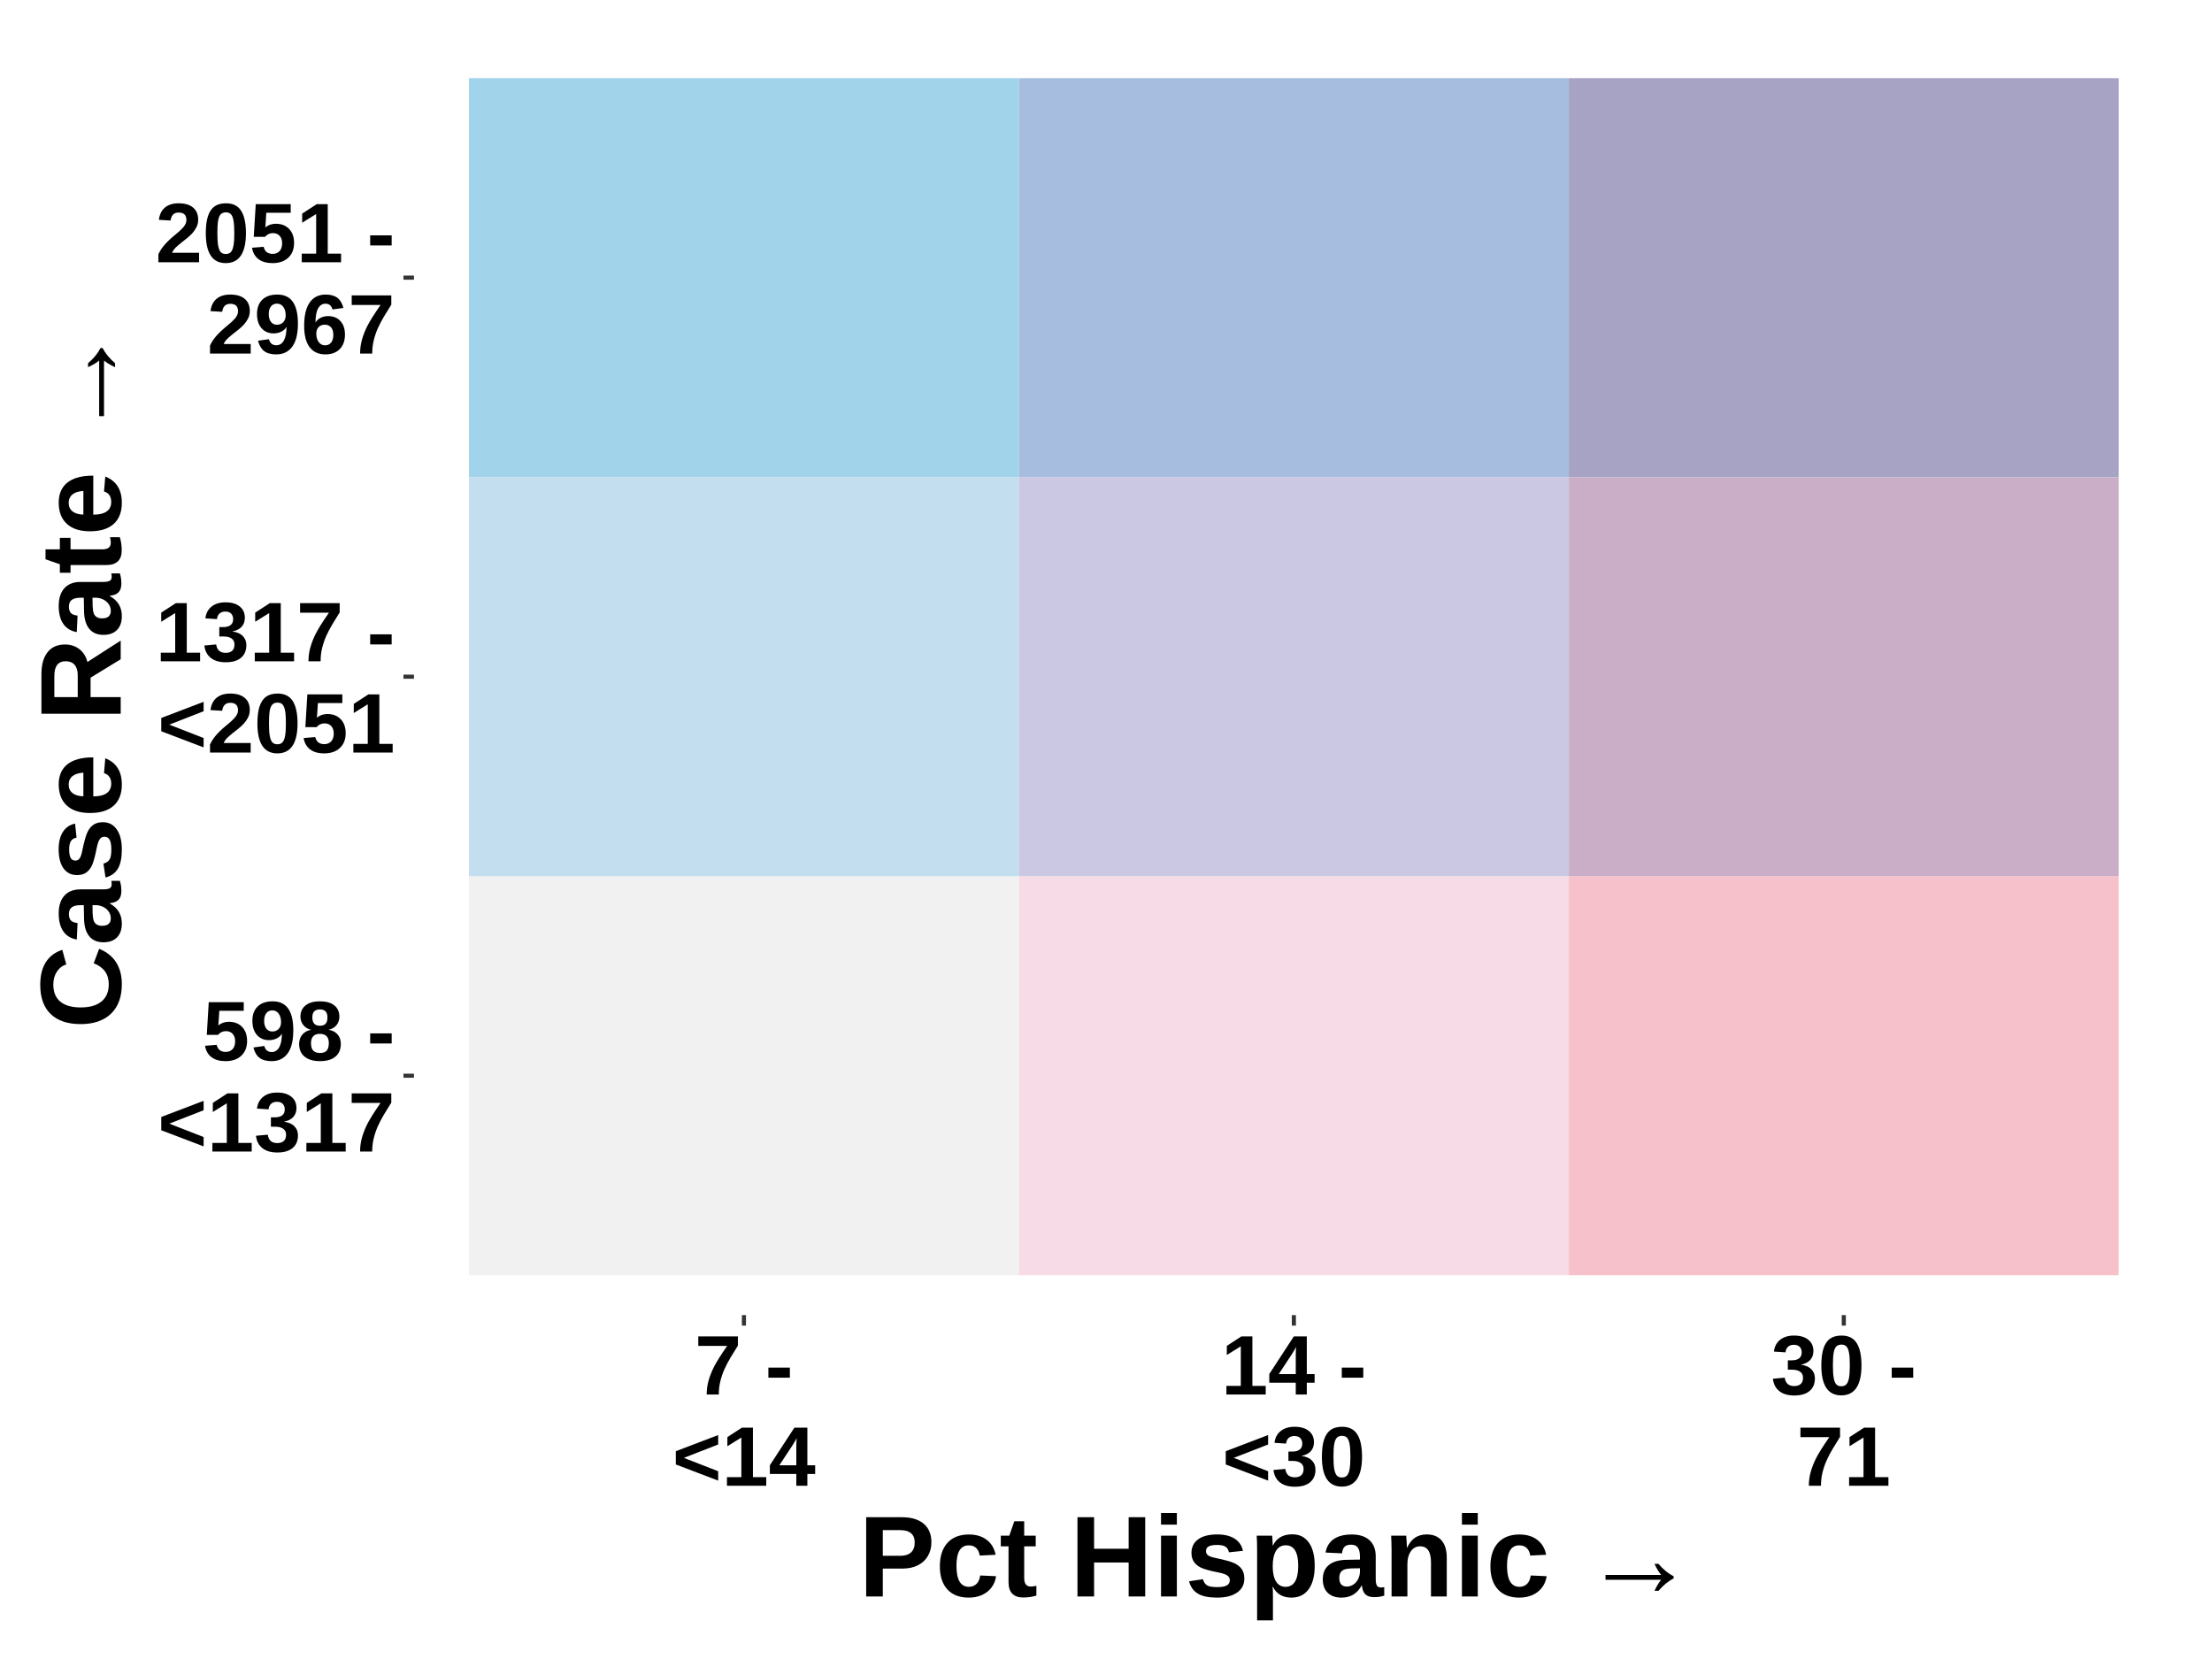
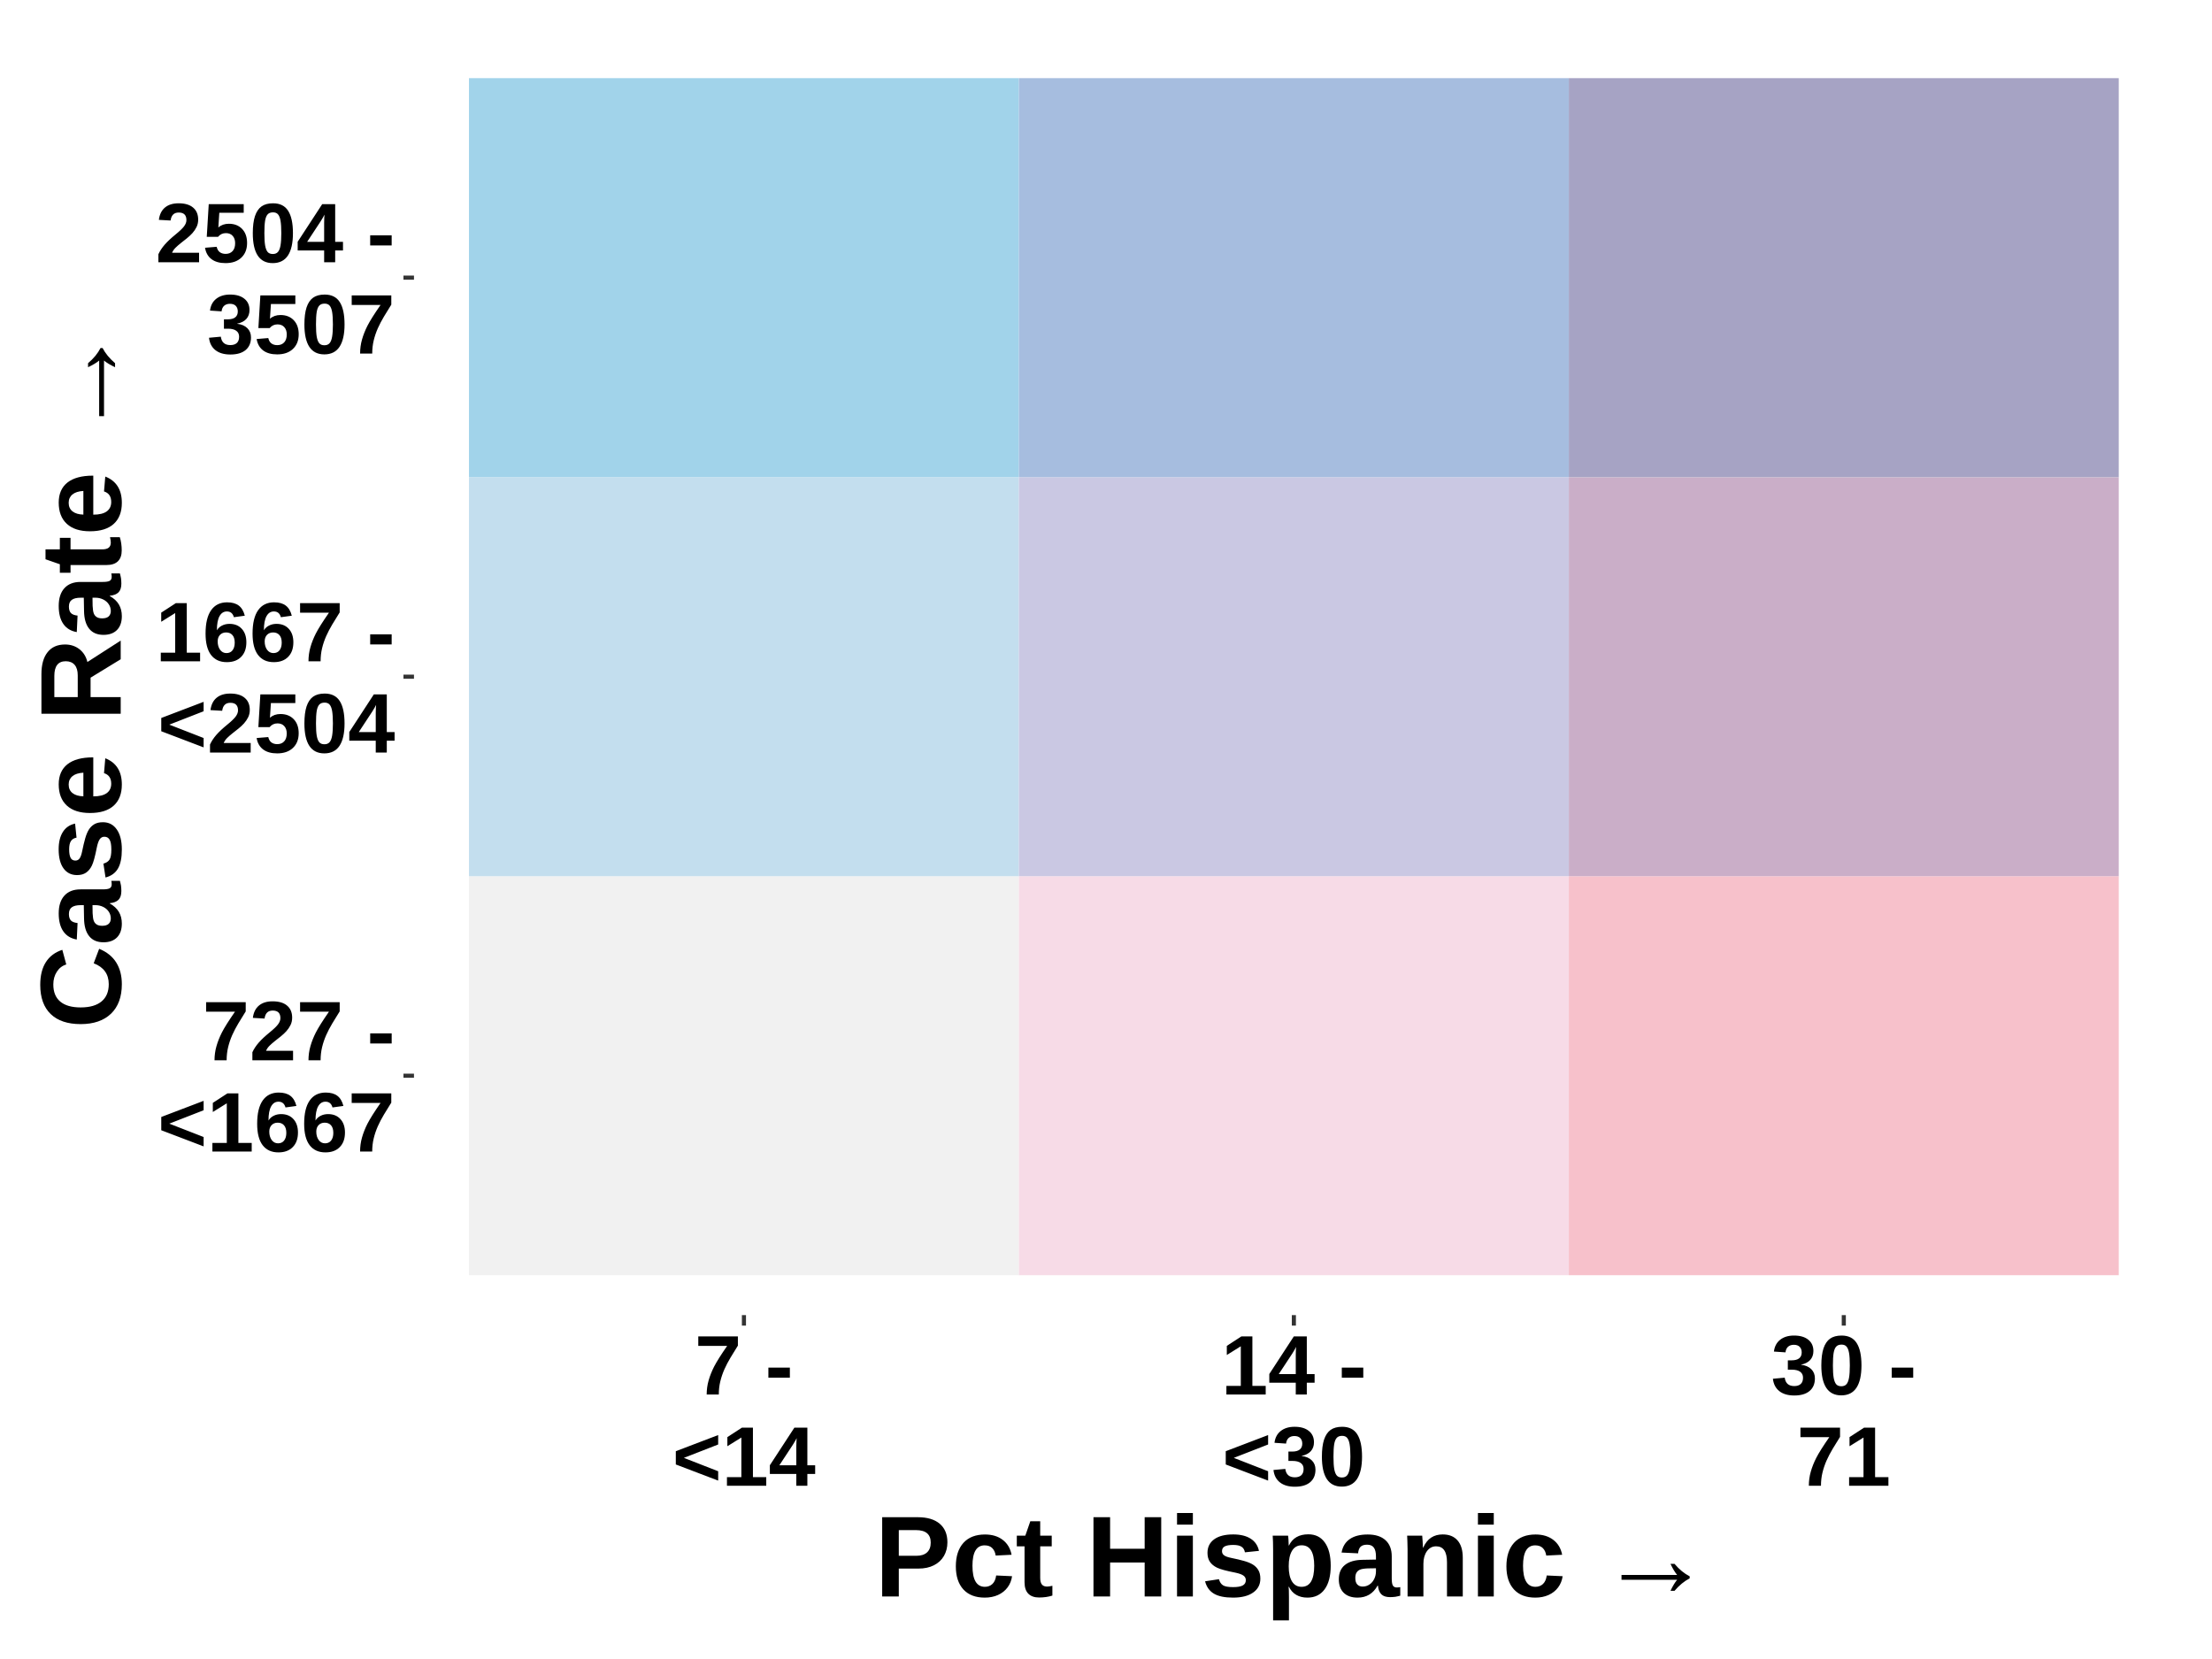
<svg xmlns="http://www.w3.org/2000/svg" viewBox="0 0 576.00 432.00">
  <defs>
    <style type="text/css">
    line, polyline, polygon, path, rect, circle {
      fill: none;
      stroke: #000000;
      stroke-linecap: round;
      stroke-linejoin: round;
      stroke-miterlimit: 10.00;
    }
  </style>
  </defs>
  <rect width="100%" height="100%" style="stroke: none; fill: none;" />
  <rect x="0.00" y="0.00" width="576.00" height="432.00" style="stroke-width: 1.07; stroke: none;" />
  <defs>
    <clipPath id="cpMTA3LjgwfDU2Ni4wNHwzNDIuNDV8OS45Ng==">
      <rect x="107.80" y="9.96" width="458.24" height="332.49" />
    </clipPath>
  </defs>
  <rect x="122.12" y="228.16" width="143.20" height="103.90" style="stroke-width: 0.21; stroke: none; stroke-linecap: square; stroke-linejoin: miter; fill: #F1F1F1;" clip-path="url(#cpMTA3LjgwfDU2Ni4wNHwzNDIuNDV8OS45Ng==)" />
  <rect x="122.12" y="124.26" width="143.20" height="103.90" style="stroke-width: 0.21; stroke: none; stroke-linecap: square; stroke-linejoin: miter; fill: #C3DEEE;" clip-path="url(#cpMTA3LjgwfDU2Ni4wNHwzNDIuNDV8OS45Ng==)" />
  <rect x="122.12" y="20.35" width="143.20" height="103.90" style="stroke-width: 0.21; stroke: none; stroke-linecap: square; stroke-linejoin: miter; fill: #A1D3EA;" clip-path="url(#cpMTA3LjgwfDU2Ni4wNHwzNDIuNDV8OS45Ng==)" />
  <rect x="265.32" y="228.16" width="143.20" height="103.90" style="stroke-width: 0.21; stroke: none; stroke-linecap: square; stroke-linejoin: miter; fill: #F7DBE7;" clip-path="url(#cpMTA3LjgwfDU2Ni4wNHwzNDIuNDV8OS45Ng==)" />
  <rect x="265.32" y="124.26" width="143.20" height="103.90" style="stroke-width: 0.21; stroke: none; stroke-linecap: square; stroke-linejoin: miter; fill: #CAC8E3;" clip-path="url(#cpMTA3LjgwfDU2Ni4wNHwzNDIuNDV8OS45Ng==)" />
  <rect x="265.32" y="20.35" width="143.20" height="103.90" style="stroke-width: 0.21; stroke: none; stroke-linecap: square; stroke-linejoin: miter; fill: #A6BDDF;" clip-path="url(#cpMTA3LjgwfDU2Ni4wNHwzNDIuNDV8OS45Ng==)" />
  <rect x="408.52" y="228.16" width="143.20" height="103.90" style="stroke-width: 0.21; stroke: none; stroke-linecap: square; stroke-linejoin: miter; fill: #F7C1CB;" clip-path="url(#cpMTA3LjgwfDU2Ni4wNHwzNDIuNDV8OS45Ng==)" />
  <rect x="408.52" y="124.26" width="143.20" height="103.90" style="stroke-width: 0.21; stroke: none; stroke-linecap: square; stroke-linejoin: miter; fill: #CAAEC8;" clip-path="url(#cpMTA3LjgwfDU2Ni4wNHwzNDIuNDV8OS45Ng==)" />
  <rect x="408.52" y="20.35" width="143.20" height="103.90" style="stroke-width: 0.21; stroke: none; stroke-linecap: square; stroke-linejoin: miter; fill: #A6A3C4;" clip-path="url(#cpMTA3LjgwfDU2Ni4wNHwzNDIuNDV8OS45Ng==)" />
  <defs>
    <clipPath id="cpMC4wMHw1NzYuMDB8NDMyLjAwfDAuMDA=">
      <rect x="0.00" y="0.00" width="576.00" height="432.00" />
    </clipPath>
  </defs>
  <g clip-path="url(#cpMC4wMHw1NzYuMDB8NDMyLjAwfDAuMDA=)">
-     <text x="52.72" y="276.10" style="font-size: 22.00px; font-weight: bold; font-family: Arial;" textLength="50.14px" lengthAdjust="spacingAndGlyphs">598 -</text>
+     <text x="52.72" y="276.10" style="font-size: 22.00px; font-weight: bold; font-family: Arial;" textLength="50.14px" lengthAdjust="spacingAndGlyphs">727 -</text>
  </g>
  <g clip-path="url(#cpMC4wMHw1NzYuMDB8NDMyLjAwfDAuMDA=)">
-     <text x="41.07" y="299.86" style="font-size: 22.00px; font-weight: bold; font-family: Arial;" textLength="61.79px" lengthAdjust="spacingAndGlyphs">&lt;1317</text>
+     <text x="41.07" y="299.86" style="font-size: 22.00px; font-weight: bold; font-family: Arial;" textLength="61.79px" lengthAdjust="spacingAndGlyphs">&lt;1667</text>
  </g>
  <g clip-path="url(#cpMC4wMHw1NzYuMDB8NDMyLjAwfDAuMDA=)">
-     <text x="40.48" y="172.20" style="font-size: 22.00px; font-weight: bold; font-family: Arial;" textLength="62.38px" lengthAdjust="spacingAndGlyphs">1317 -</text>
+     <text x="40.48" y="172.20" style="font-size: 22.00px; font-weight: bold; font-family: Arial;" textLength="62.38px" lengthAdjust="spacingAndGlyphs">1667 -</text>
  </g>
  <g clip-path="url(#cpMC4wMHw1NzYuMDB8NDMyLjAwfDAuMDA=)">
-     <text x="41.07" y="195.96" style="font-size: 22.00px; font-weight: bold; font-family: Arial;" textLength="61.79px" lengthAdjust="spacingAndGlyphs">&lt;2051</text>
+     <text x="41.07" y="195.96" style="font-size: 22.00px; font-weight: bold; font-family: Arial;" textLength="61.79px" lengthAdjust="spacingAndGlyphs">&lt;2504</text>
  </g>
  <g clip-path="url(#cpMC4wMHw1NzYuMDB8NDMyLjAwfDAuMDA=)">
-     <text x="40.48" y="68.30" style="font-size: 22.00px; font-weight: bold; font-family: Arial;" textLength="62.38px" lengthAdjust="spacingAndGlyphs">2051 -</text>
+     <text x="40.48" y="68.30" style="font-size: 22.00px; font-weight: bold; font-family: Arial;" textLength="62.38px" lengthAdjust="spacingAndGlyphs">2504 -</text>
  </g>
  <g clip-path="url(#cpMC4wMHw1NzYuMDB8NDMyLjAwfDAuMDA=)">
-     <text x="53.92" y="92.06" style="font-size: 22.00px; font-weight: bold; font-family: Arial;" textLength="48.94px" lengthAdjust="spacingAndGlyphs">2967</text>
+     <text x="53.92" y="92.06" style="font-size: 22.00px; font-weight: bold; font-family: Arial;" textLength="48.94px" lengthAdjust="spacingAndGlyphs">3507</text>
  </g>
  <polyline points="105.06,280.11 107.80,280.11 " style="stroke-width: 1.07; stroke: #333333; stroke-linecap: butt;" clip-path="url(#cpMC4wMHw1NzYuMDB8NDMyLjAwfDAuMDA=)" />
  <polyline points="105.06,176.21 107.80,176.21 " style="stroke-width: 1.07; stroke: #333333; stroke-linecap: butt;" clip-path="url(#cpMC4wMHw1NzYuMDB8NDMyLjAwfDAuMDA=)" />
  <polyline points="105.06,72.30 107.80,72.30 " style="stroke-width: 1.07; stroke: #333333; stroke-linecap: butt;" clip-path="url(#cpMC4wMHw1NzYuMDB8NDMyLjAwfDAuMDA=)" />
  <polyline points="193.72,345.19 193.72,342.45 " style="stroke-width: 1.07; stroke: #333333; stroke-linecap: butt;" clip-path="url(#cpMC4wMHw1NzYuMDB8NDMyLjAwfDAuMDA=)" />
  <polyline points="336.92,345.19 336.92,342.45 " style="stroke-width: 1.07; stroke: #333333; stroke-linecap: butt;" clip-path="url(#cpMC4wMHw1NzYuMDB8NDMyLjAwfDAuMDA=)" />
  <polyline points="480.12,345.19 480.12,342.45 " style="stroke-width: 1.07; stroke: #333333; stroke-linecap: butt;" clip-path="url(#cpMC4wMHw1NzYuMDB8NDMyLjAwfDAuMDA=)" />
  <g clip-path="url(#cpMC4wMHw1NzYuMDB8NDMyLjAwfDAuMDA=)">
    <text x="180.88" y="363.13" style="font-size: 22.00px; font-weight: bold; font-family: Arial;" textLength="25.67px" lengthAdjust="spacingAndGlyphs">7 -</text>
  </g>
  <g clip-path="url(#cpMC4wMHw1NzYuMDB8NDMyLjAwfDAuMDA=)">
    <text x="175.06" y="386.89" style="font-size: 22.00px; font-weight: bold; font-family: Arial;" textLength="37.32px" lengthAdjust="spacingAndGlyphs">&lt;14</text>
  </g>
  <g clip-path="url(#cpMC4wMHw1NzYuMDB8NDMyLjAwfDAuMDA=)">
    <text x="317.96" y="363.13" style="font-size: 22.00px; font-weight: bold; font-family: Arial;" textLength="37.91px" lengthAdjust="spacingAndGlyphs">14 -</text>
  </g>
  <g clip-path="url(#cpMC4wMHw1NzYuMDB8NDMyLjAwfDAuMDA=)">
    <text x="318.26" y="386.89" style="font-size: 22.00px; font-weight: bold; font-family: Arial;" textLength="37.32px" lengthAdjust="spacingAndGlyphs">&lt;30</text>
  </g>
  <g clip-path="url(#cpMC4wMHw1NzYuMDB8NDMyLjAwfDAuMDA=)">
    <text x="461.16" y="363.13" style="font-size: 22.00px; font-weight: bold; font-family: Arial;" textLength="37.91px" lengthAdjust="spacingAndGlyphs">30 -</text>
  </g>
  <g clip-path="url(#cpMC4wMHw1NzYuMDB8NDMyLjAwfDAuMDA=)">
    <text x="467.88" y="386.89" style="font-size: 22.00px; font-weight: bold; font-family: Arial;" textLength="24.47px" lengthAdjust="spacingAndGlyphs">71</text>
  </g>
  <g clip-path="url(#cpMC4wMHw1NzYuMDB8NDMyLjAwfDAuMDA=)">
-     <text x="223.55" y="415.72" style="font-size: 30.00px; font-weight: bold; font-family: Arial;" textLength="226.73px" lengthAdjust="spacingAndGlyphs">Pct Hispanic  →</text>
+     <text x="227.72" y="415.72" style="font-size: 30.00px; font-weight: bold; font-family: Arial;" textLength="218.39px" lengthAdjust="spacingAndGlyphs">Pct Hispanic →</text>
  </g>
  <g clip-path="url(#cpMC4wMHw1NzYuMDB8NDMyLjAwfDAuMDA=)">
    <text transform="translate(31.43,267.91) rotate(-90)" style="font-size: 30.00px; font-weight: bold; font-family: Arial;" textLength="183.41px" lengthAdjust="spacingAndGlyphs">Case Rate →</text>
  </g>
</svg>
